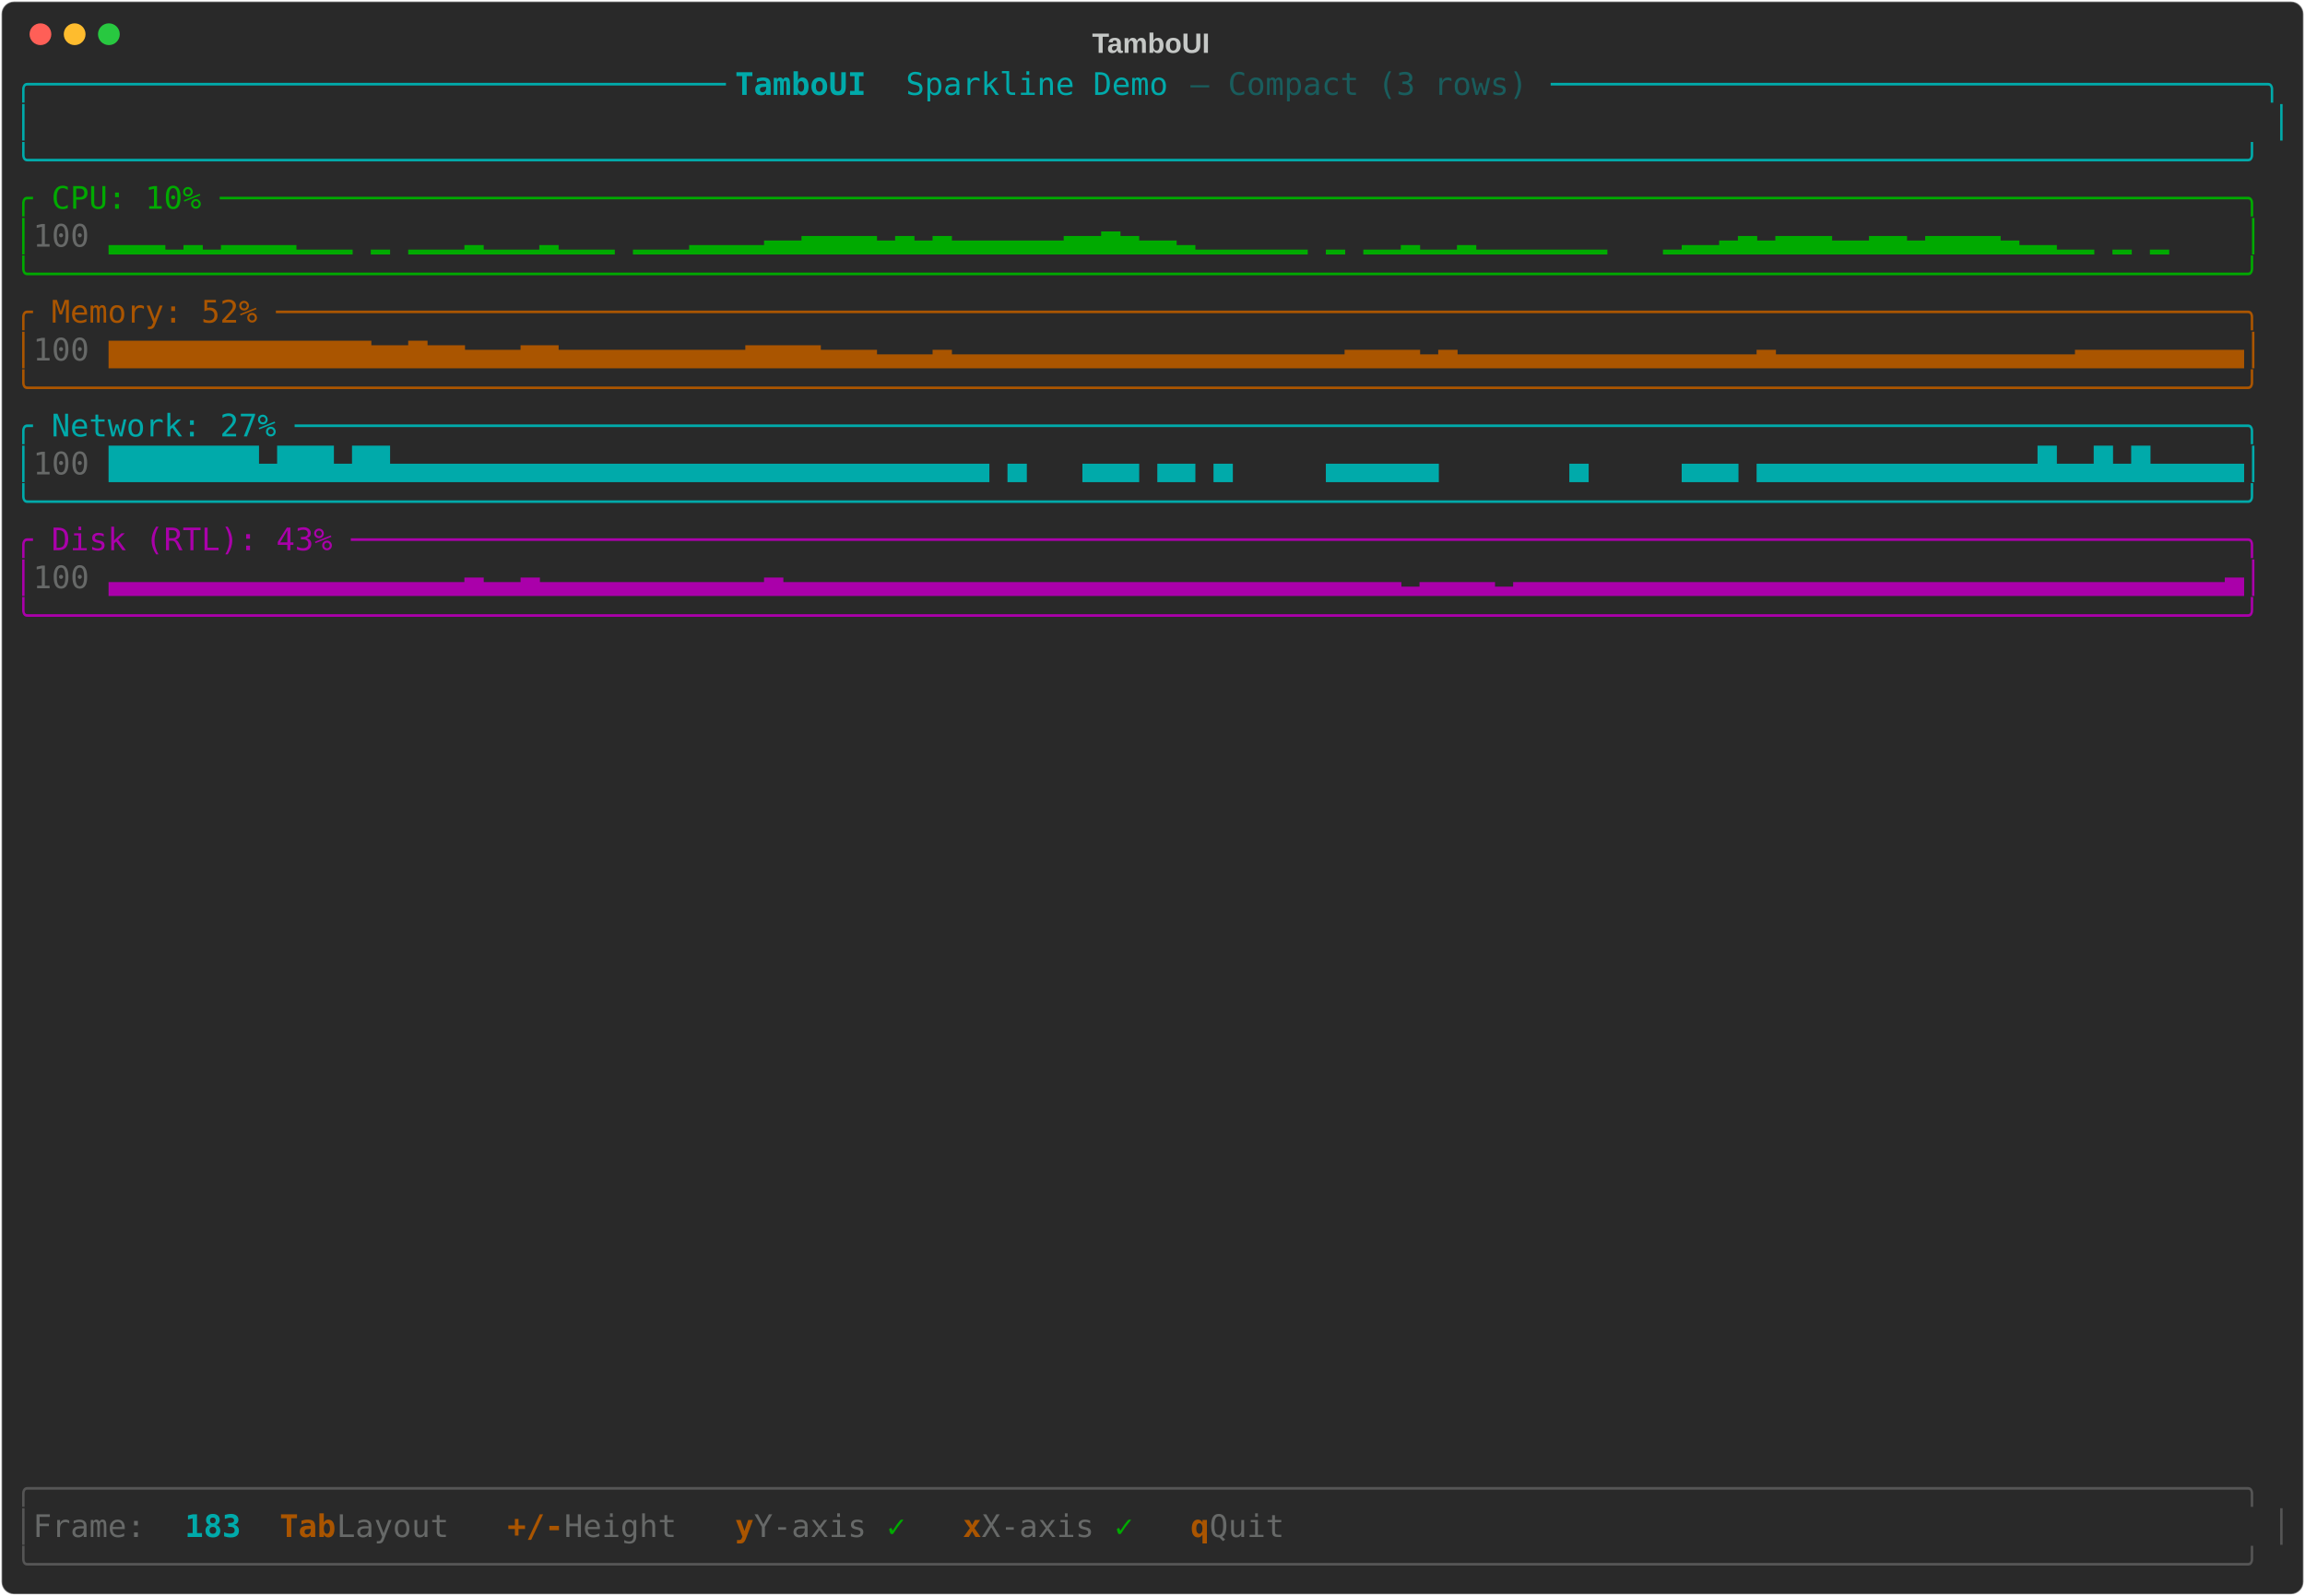
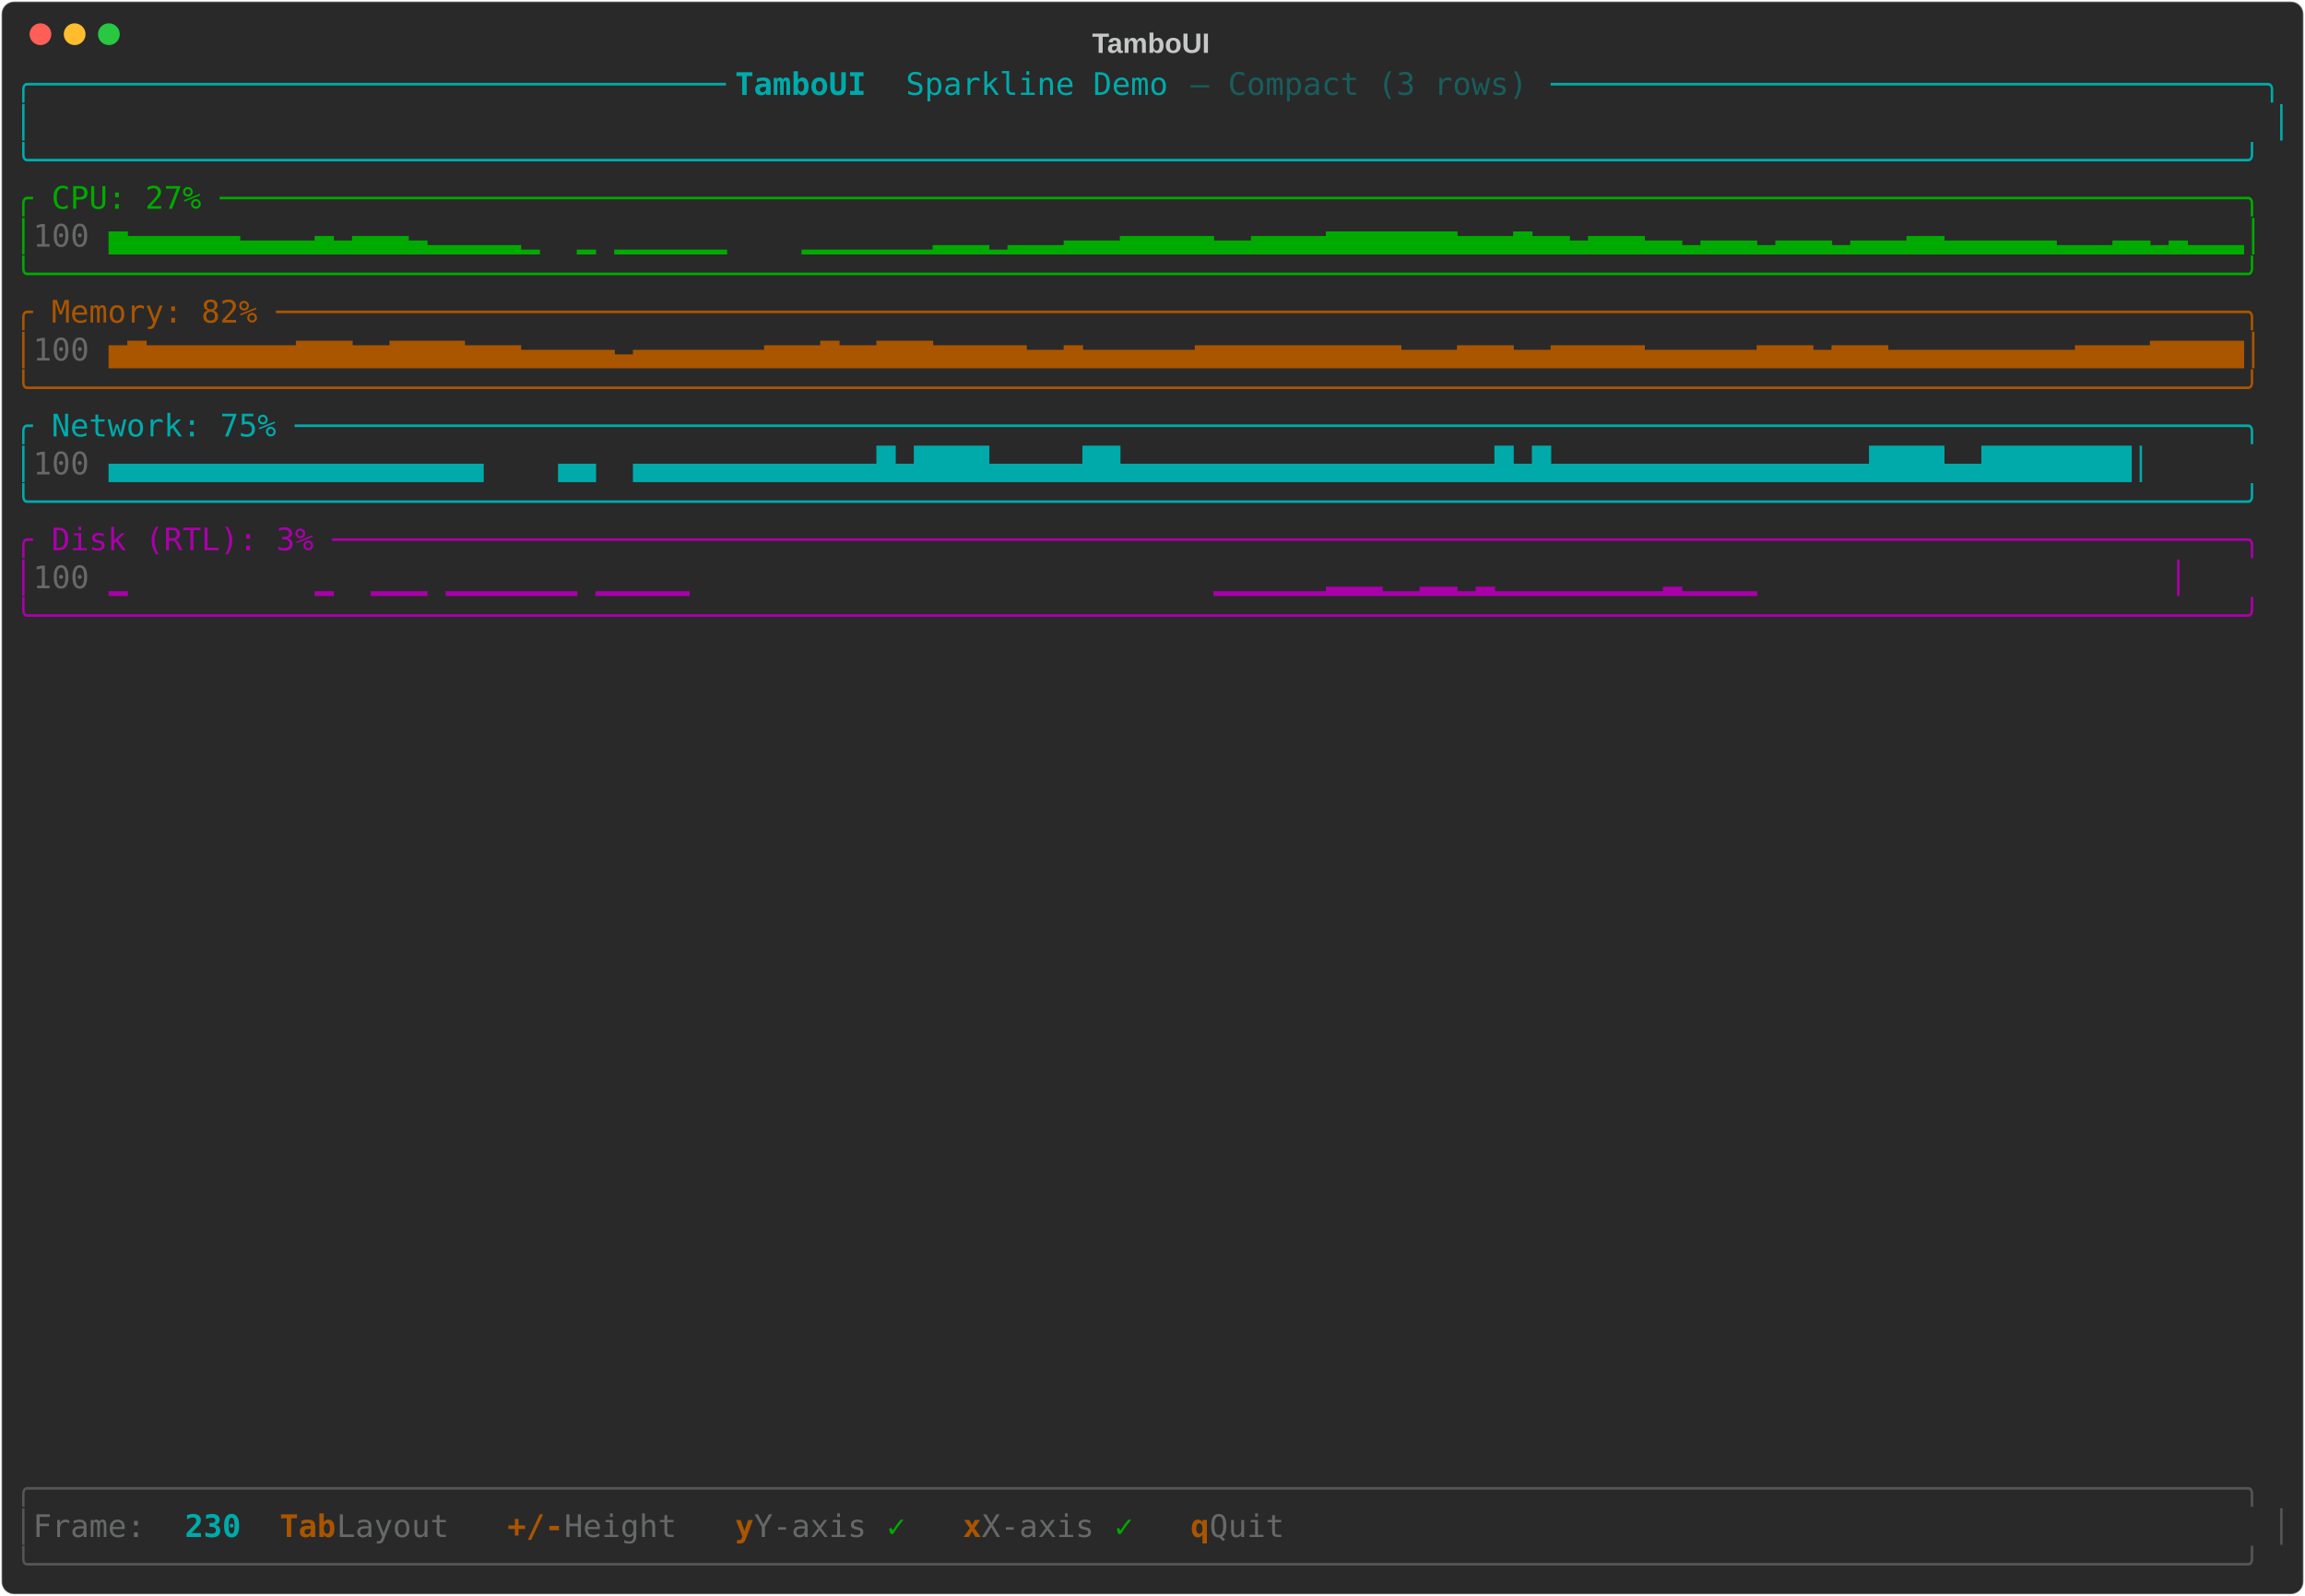
<svg xmlns="http://www.w3.org/2000/svg" class="rich-terminal" viewBox="0 0 1482 1026">
-   <style>    @font-face {        font-family: "Fira Code";        src: local("FiraCode-Regular"),                url("https://cdnjs.cloudflare.com/ajax/libs/firacode/6.2.0/woff2/FiraCode-Regular.woff2") format("woff2"),                url("https://cdnjs.cloudflare.com/ajax/libs/firacode/6.2.0/woff/FiraCode-Regular.woff") format("woff");        font-style: normal;        font-weight: 400;    }    @font-face {        font-family: "Fira Code";        src: local("FiraCode-Bold"),                url("https://cdnjs.cloudflare.com/ajax/libs/firacode/6.2.0/woff2/FiraCode-Bold.woff2") format("woff2"),                url("https://cdnjs.cloudflare.com/ajax/libs/firacode/6.2.0/woff/FiraCode-Bold.woff") format("woff");        font-style: bold;        font-weight: 700;    }    .terminal-594913943-matrix {        font-family: Fira Code, monospace;        font-size: 20px;        line-height: 24.4px;        font-variant-east-asian: full-width;    }    .terminal-594913943-title {        font-size: 18px;        font-weight: bold;        font-family: arial;    }    .terminal-594913943-r1 { fill: #00aaaa }.terminal-594913943-r2 { fill: #00aaaa;font-weight: bold }.terminal-594913943-r3 { fill: #195d5d }.terminal-594913943-r4 { fill: #c5c8c6 }.terminal-594913943-r5 { fill: #00aa00 }.terminal-594913943-r6 { fill: #676968 }.terminal-594913943-r7 { fill: #aa5500 }.terminal-594913943-r8 { fill: #aa00aa }.terminal-594913943-r9 { fill: #555555 }.terminal-594913943-r10 { fill: #aa5500;font-weight: bold }    </style>
+   <style>    @font-face {        font-family: "Fira Code";        src: local("FiraCode-Regular"),                url("https://cdnjs.cloudflare.com/ajax/libs/firacode/6.2.0/woff2/FiraCode-Regular.woff2") format("woff2"),                url("https://cdnjs.cloudflare.com/ajax/libs/firacode/6.2.0/woff/FiraCode-Regular.woff") format("woff");        font-style: normal;        font-weight: 400;    }    @font-face {        font-family: "Fira Code";        src: local("FiraCode-Bold"),                url("https://cdnjs.cloudflare.com/ajax/libs/firacode/6.2.0/woff2/FiraCode-Bold.woff2") format("woff2"),                url("https://cdnjs.cloudflare.com/ajax/libs/firacode/6.2.0/woff/FiraCode-Bold.woff") format("woff");        font-style: bold;        font-weight: 700;    }    .terminal-2259767794-matrix {        font-family: Fira Code, monospace;        font-size: 20px;        line-height: 24.4px;        font-variant-east-asian: full-width;    }    .terminal-2259767794-title {        font-size: 18px;        font-weight: bold;        font-family: arial;    }    .terminal-2259767794-r1 { fill: #00aaaa }.terminal-2259767794-r2 { fill: #00aaaa;font-weight: bold }.terminal-2259767794-r3 { fill: #195d5d }.terminal-2259767794-r4 { fill: #c5c8c6 }.terminal-2259767794-r5 { fill: #00aa00 }.terminal-2259767794-r6 { fill: #676968 }.terminal-2259767794-r7 { fill: #aa5500 }.terminal-2259767794-r8 { fill: #aa00aa }.terminal-2259767794-r9 { fill: #555555 }.terminal-2259767794-r10 { fill: #aa5500;font-weight: bold }    </style>
  <defs>
-     <clipPath id="terminal-594913943-clip-terminal">
+     <clipPath id="terminal-2259767794-clip-terminal">
      <rect x="0" y="0" width="1463" height="975" />
    </clipPath>
-     <clipPath id="terminal-594913943-line-0">
+     <clipPath id="terminal-2259767794-line-0">
      <rect x="0" y="1.5" width="1464" height="24.65" />
    </clipPath>
-     <clipPath id="terminal-594913943-line-1">
+     <clipPath id="terminal-2259767794-line-1">
      <rect x="0" y="25.9" width="1464" height="24.65" />
    </clipPath>
-     <clipPath id="terminal-594913943-line-2">
+     <clipPath id="terminal-2259767794-line-2">
      <rect x="0" y="50.3" width="1464" height="24.65" />
    </clipPath>
-     <clipPath id="terminal-594913943-line-3">
+     <clipPath id="terminal-2259767794-line-3">
      <rect x="0" y="74.7" width="1464" height="24.65" />
    </clipPath>
-     <clipPath id="terminal-594913943-line-4">
+     <clipPath id="terminal-2259767794-line-4">
      <rect x="0" y="99.1" width="1464" height="24.65" />
    </clipPath>
-     <clipPath id="terminal-594913943-line-5">
+     <clipPath id="terminal-2259767794-line-5">
      <rect x="0" y="123.5" width="1464" height="24.65" />
    </clipPath>
-     <clipPath id="terminal-594913943-line-6">
+     <clipPath id="terminal-2259767794-line-6">
      <rect x="0" y="147.9" width="1464" height="24.65" />
    </clipPath>
-     <clipPath id="terminal-594913943-line-7">
+     <clipPath id="terminal-2259767794-line-7">
      <rect x="0" y="172.3" width="1464" height="24.65" />
    </clipPath>
-     <clipPath id="terminal-594913943-line-8">
+     <clipPath id="terminal-2259767794-line-8">
      <rect x="0" y="196.7" width="1464" height="24.65" />
    </clipPath>
-     <clipPath id="terminal-594913943-line-9">
+     <clipPath id="terminal-2259767794-line-9">
      <rect x="0" y="221.1" width="1464" height="24.65" />
    </clipPath>
-     <clipPath id="terminal-594913943-line-10">
+     <clipPath id="terminal-2259767794-line-10">
      <rect x="0" y="245.5" width="1464" height="24.65" />
    </clipPath>
-     <clipPath id="terminal-594913943-line-11">
+     <clipPath id="terminal-2259767794-line-11">
      <rect x="0" y="269.9" width="1464" height="24.65" />
    </clipPath>
-     <clipPath id="terminal-594913943-line-12">
+     <clipPath id="terminal-2259767794-line-12">
      <rect x="0" y="294.3" width="1464" height="24.65" />
    </clipPath>
-     <clipPath id="terminal-594913943-line-13">
+     <clipPath id="terminal-2259767794-line-13">
      <rect x="0" y="318.7" width="1464" height="24.65" />
    </clipPath>
-     <clipPath id="terminal-594913943-line-14">
+     <clipPath id="terminal-2259767794-line-14">
      <rect x="0" y="343.1" width="1464" height="24.65" />
    </clipPath>
-     <clipPath id="terminal-594913943-line-15">
+     <clipPath id="terminal-2259767794-line-15">
      <rect x="0" y="367.5" width="1464" height="24.65" />
    </clipPath>
-     <clipPath id="terminal-594913943-line-16">
+     <clipPath id="terminal-2259767794-line-16">
      <rect x="0" y="391.9" width="1464" height="24.65" />
    </clipPath>
-     <clipPath id="terminal-594913943-line-17">
+     <clipPath id="terminal-2259767794-line-17">
      <rect x="0" y="416.3" width="1464" height="24.65" />
    </clipPath>
-     <clipPath id="terminal-594913943-line-18">
+     <clipPath id="terminal-2259767794-line-18">
      <rect x="0" y="440.7" width="1464" height="24.65" />
    </clipPath>
-     <clipPath id="terminal-594913943-line-19">
+     <clipPath id="terminal-2259767794-line-19">
      <rect x="0" y="465.1" width="1464" height="24.65" />
    </clipPath>
-     <clipPath id="terminal-594913943-line-20">
+     <clipPath id="terminal-2259767794-line-20">
      <rect x="0" y="489.5" width="1464" height="24.65" />
    </clipPath>
-     <clipPath id="terminal-594913943-line-21">
+     <clipPath id="terminal-2259767794-line-21">
      <rect x="0" y="513.9" width="1464" height="24.65" />
    </clipPath>
-     <clipPath id="terminal-594913943-line-22">
+     <clipPath id="terminal-2259767794-line-22">
      <rect x="0" y="538.3" width="1464" height="24.65" />
    </clipPath>
-     <clipPath id="terminal-594913943-line-23">
+     <clipPath id="terminal-2259767794-line-23">
      <rect x="0" y="562.7" width="1464" height="24.65" />
    </clipPath>
-     <clipPath id="terminal-594913943-line-24">
+     <clipPath id="terminal-2259767794-line-24">
      <rect x="0" y="587.1" width="1464" height="24.65" />
    </clipPath>
-     <clipPath id="terminal-594913943-line-25">
+     <clipPath id="terminal-2259767794-line-25">
      <rect x="0" y="611.5" width="1464" height="24.65" />
    </clipPath>
-     <clipPath id="terminal-594913943-line-26">
+     <clipPath id="terminal-2259767794-line-26">
      <rect x="0" y="635.9" width="1464" height="24.65" />
    </clipPath>
-     <clipPath id="terminal-594913943-line-27">
+     <clipPath id="terminal-2259767794-line-27">
      <rect x="0" y="660.3" width="1464" height="24.65" />
    </clipPath>
-     <clipPath id="terminal-594913943-line-28">
+     <clipPath id="terminal-2259767794-line-28">
      <rect x="0" y="684.7" width="1464" height="24.65" />
    </clipPath>
-     <clipPath id="terminal-594913943-line-29">
+     <clipPath id="terminal-2259767794-line-29">
      <rect x="0" y="709.1" width="1464" height="24.65" />
    </clipPath>
-     <clipPath id="terminal-594913943-line-30">
+     <clipPath id="terminal-2259767794-line-30">
      <rect x="0" y="733.5" width="1464" height="24.65" />
    </clipPath>
-     <clipPath id="terminal-594913943-line-31">
+     <clipPath id="terminal-2259767794-line-31">
      <rect x="0" y="757.9" width="1464" height="24.65" />
    </clipPath>
-     <clipPath id="terminal-594913943-line-32">
+     <clipPath id="terminal-2259767794-line-32">
      <rect x="0" y="782.3" width="1464" height="24.65" />
    </clipPath>
-     <clipPath id="terminal-594913943-line-33">
+     <clipPath id="terminal-2259767794-line-33">
      <rect x="0" y="806.7" width="1464" height="24.65" />
    </clipPath>
-     <clipPath id="terminal-594913943-line-34">
+     <clipPath id="terminal-2259767794-line-34">
      <rect x="0" y="831.1" width="1464" height="24.65" />
    </clipPath>
-     <clipPath id="terminal-594913943-line-35">
+     <clipPath id="terminal-2259767794-line-35">
      <rect x="0" y="855.5" width="1464" height="24.65" />
    </clipPath>
-     <clipPath id="terminal-594913943-line-36">
+     <clipPath id="terminal-2259767794-line-36">
      <rect x="0" y="879.9" width="1464" height="24.65" />
    </clipPath>
-     <clipPath id="terminal-594913943-line-37">
+     <clipPath id="terminal-2259767794-line-37">
      <rect x="0" y="904.3" width="1464" height="24.65" />
    </clipPath>
-     <clipPath id="terminal-594913943-line-38">
+     <clipPath id="terminal-2259767794-line-38">
      <rect x="0" y="928.7" width="1464" height="24.65" />
    </clipPath>
-     <clipPath id="terminal-594913943-line-39">
+     <clipPath id="terminal-2259767794-line-39">
      <rect x="0" y="953.1" width="1464" height="24.65" />
    </clipPath>
  </defs>
  <rect fill="#292929" stroke="rgba(255,255,255,0.35)" stroke-width="1" x="1" y="1" width="1480" height="1024" rx="8" />
-   <text class="terminal-594913943-title" fill="#c5c8c6" text-anchor="middle" x="740" y="34">TamboUI</text>
+   <text class="terminal-2259767794-title" fill="#c5c8c6" text-anchor="middle" x="740" y="34">TamboUI</text>
  <g transform="translate(26,22)">
    <circle cx="0" cy="0" r="7" fill="#ff5f57" />
    <circle cx="22" cy="0" r="7" fill="#febc2e" />
    <circle cx="44" cy="0" r="7" fill="#28c840" />
  </g>
-   <g transform="translate(9, 41)" clip-path="url(#terminal-594913943-clip-terminal)">
-     <g class="terminal-594913943-matrix">
-       <text class="terminal-594913943-r1" x="0" y="20" textLength="463.6" clip-path="url(#terminal-594913943-line-0)">╭─────────────────────────────────────</text>
-       <text class="terminal-594913943-r2" x="463.6" y="20" textLength="109.8" clip-path="url(#terminal-594913943-line-0)"> TamboUI </text>
-       <text class="terminal-594913943-r1" x="573.4" y="20" textLength="183" clip-path="url(#terminal-594913943-line-0)">Sparkline Demo </text>
-       <text class="terminal-594913943-r3" x="756.4" y="20" textLength="231.8" clip-path="url(#terminal-594913943-line-0)">— Compact (3 rows) </text>
-       <text class="terminal-594913943-r1" x="988.2" y="20" textLength="475.8" clip-path="url(#terminal-594913943-line-0)">──────────────────────────────────────╮</text>
-       <text class="terminal-594913943-r1" x="0" y="44.4" textLength="12.2" clip-path="url(#terminal-594913943-line-1)">│</text>
-       <text class="terminal-594913943-r1" x="1451.8" y="44.4" textLength="12.2" clip-path="url(#terminal-594913943-line-1)">│</text>
-       <text class="terminal-594913943-r1" x="0" y="68.8" textLength="1464" clip-path="url(#terminal-594913943-line-2)">╰──────────────────────────────────────────────────────────────────────────────────────────────────────────────────────╯</text>
-       <text class="terminal-594913943-r5" x="0" y="93.2" textLength="1464" clip-path="url(#terminal-594913943-line-3)">╭ CPU: 10% ────────────────────────────────────────────────────────────────────────────────────────────────────────────╮</text>
-       <text class="terminal-594913943-r5" x="0" y="117.6" textLength="12.2" clip-path="url(#terminal-594913943-line-4)">│</text>
-       <text class="terminal-594913943-r6" x="12.2" y="117.6" textLength="48.8" clip-path="url(#terminal-594913943-line-4)"> 100</text>
-       <text class="terminal-594913943-r5" x="61" y="117.6" textLength="1403" clip-path="url(#terminal-594913943-line-4)">▂▂▂▁▂▁▂▂▂▂▁▁▁ ▁ ▁▁▁▂▁▁▁▂▁▁▁ ▁▁▁▂▂▂▂▃▃▄▄▄▄▃▄▃▄▃▃▃▃▃▃▄▄▅▄▃▃▂▁▁▁▁▁▁ ▁ ▁▁▂▁▁▂▁▁▁▁▁▁▁   ▁▂▂▃▄▃▄▄▄▃▃▄▄▃▄▄▄▄▃▂▂▁▁ ▁ ▁    │</text>
-       <text class="terminal-594913943-r5" x="0" y="142" textLength="1464" clip-path="url(#terminal-594913943-line-5)">╰──────────────────────────────────────────────────────────────────────────────────────────────────────────────────────╯</text>
-       <text class="terminal-594913943-r7" x="0" y="166.4" textLength="1464" clip-path="url(#terminal-594913943-line-6)">╭ Memory: 52% ─────────────────────────────────────────────────────────────────────────────────────────────────────────╮</text>
-       <text class="terminal-594913943-r7" x="0" y="190.8" textLength="12.2" clip-path="url(#terminal-594913943-line-7)">│</text>
-       <text class="terminal-594913943-r6" x="12.2" y="190.8" textLength="48.8" clip-path="url(#terminal-594913943-line-7)"> 100</text>
-       <text class="terminal-594913943-r7" x="61" y="190.8" textLength="1403" clip-path="url(#terminal-594913943-line-7)">▆▆▆▆▆▆▆▆▆▆▆▆▆▆▅▅▆▅▅▄▄▄▅▅▄▄▄▄▄▄▄▄▄▄▅▅▅▅▄▄▄▃▃▃▄▃▃▃▃▃▃▃▃▃▃▃▃▃▃▃▃▃▃▃▃▃▄▄▄▄▃▄▃▃▃▃▃▃▃▃▃▃▃▃▃▃▃▃▄▃▃▃▃▃▃▃▃▃▃▃▃▃▃▃▃▄▄▄▄▄▄▄▄▄│</text>
-       <text class="terminal-594913943-r7" x="0" y="215.2" textLength="1464" clip-path="url(#terminal-594913943-line-8)">╰──────────────────────────────────────────────────────────────────────────────────────────────────────────────────────╯</text>
-       <text class="terminal-594913943-r1" x="0" y="239.6" textLength="1464" clip-path="url(#terminal-594913943-line-9)">╭ Network: 27% ────────────────────────────────────────────────────────────────────────────────────────────────────────╮</text>
-       <text class="terminal-594913943-r1" x="0" y="264" textLength="12.2" clip-path="url(#terminal-594913943-line-10)">│</text>
-       <text class="terminal-594913943-r6" x="12.2" y="264" textLength="48.8" clip-path="url(#terminal-594913943-line-10)"> 100</text>
-       <text class="terminal-594913943-r1" x="61" y="264" textLength="1403" clip-path="url(#terminal-594913943-line-10)">████████▄███▄██▄▄▄▄▄▄▄▄▄▄▄▄▄▄▄▄▄▄▄▄▄▄▄▄▄▄▄▄▄▄▄▄ ▄   ▄▄▄ ▄▄ ▄     ▄▄▄▄▄▄       ▄     ▄▄▄ ▄▄▄▄▄▄▄▄▄▄▄▄▄▄▄█▄▄█▄█▄▄▄▄▄│</text>
-       <text class="terminal-594913943-r1" x="0" y="288.4" textLength="1464" clip-path="url(#terminal-594913943-line-11)">╰──────────────────────────────────────────────────────────────────────────────────────────────────────────────────────╯</text>
-       <text class="terminal-594913943-r8" x="0" y="312.8" textLength="1464" clip-path="url(#terminal-594913943-line-12)">╭ Disk (RTL): 43% ─────────────────────────────────────────────────────────────────────────────────────────────────────╮</text>
-       <text class="terminal-594913943-r8" x="0" y="337.2" textLength="12.2" clip-path="url(#terminal-594913943-line-13)">│</text>
-       <text class="terminal-594913943-r6" x="12.2" y="337.2" textLength="48.8" clip-path="url(#terminal-594913943-line-13)"> 100</text>
-       <text class="terminal-594913943-r8" x="61" y="337.2" textLength="1403" clip-path="url(#terminal-594913943-line-13)">▃▃▃▃▃▃▃▃▃▃▃▃▃▃▃▃▃▃▃▄▃▃▄▃▃▃▃▃▃▃▃▃▃▃▃▄▃▃▃▃▃▃▃▃▃▃▃▃▃▃▃▃▃▃▃▃▃▃▃▃▃▃▃▃▃▃▃▃▃▂▃▃▃▃▂▃▃▃▃▃▃▃▃▃▃▃▃▃▃▃▃▃▃▃▃▃▃▃▃▃▃▃▃▃▃▃▃▃▃▃▃▃▃▄│</text>
-       <text class="terminal-594913943-r8" x="0" y="361.6" textLength="1464" clip-path="url(#terminal-594913943-line-14)">╰──────────────────────────────────────────────────────────────────────────────────────────────────────────────────────╯</text>
-       <text class="terminal-594913943-r9" x="0" y="922.8" textLength="1464" clip-path="url(#terminal-594913943-line-37)">╭──────────────────────────────────────────────────────────────────────────────────────────────────────────────────────╮</text>
-       <text class="terminal-594913943-r9" x="0" y="947.2" textLength="12.2" clip-path="url(#terminal-594913943-line-38)">│</text>
-       <text class="terminal-594913943-r6" x="12.2" y="947.2" textLength="97.6" clip-path="url(#terminal-594913943-line-38)"> Frame: </text>
-       <text class="terminal-594913943-r2" x="109.8" y="947.2" textLength="36.6" clip-path="url(#terminal-594913943-line-38)">183</text>
-       <text class="terminal-594913943-r10" x="170.8" y="947.2" textLength="36.6" clip-path="url(#terminal-594913943-line-38)">Tab</text>
-       <text class="terminal-594913943-r6" x="207.4" y="947.2" textLength="85.4" clip-path="url(#terminal-594913943-line-38)"> Layout</text>
-       <text class="terminal-594913943-r10" x="317.2" y="947.2" textLength="36.6" clip-path="url(#terminal-594913943-line-38)">+/-</text>
-       <text class="terminal-594913943-r6" x="353.8" y="947.2" textLength="85.4" clip-path="url(#terminal-594913943-line-38)"> Height</text>
-       <text class="terminal-594913943-r10" x="463.6" y="947.2" textLength="12.2" clip-path="url(#terminal-594913943-line-38)">y</text>
-       <text class="terminal-594913943-r6" x="475.8" y="947.2" textLength="85.4" clip-path="url(#terminal-594913943-line-38)"> Y-axis</text>
-       <text class="terminal-594913943-r5" x="561.2" y="947.2" textLength="24.4" clip-path="url(#terminal-594913943-line-38)"> ✓</text>
-       <text class="terminal-594913943-r10" x="610" y="947.2" textLength="12.2" clip-path="url(#terminal-594913943-line-38)">x</text>
-       <text class="terminal-594913943-r6" x="622.2" y="947.2" textLength="85.4" clip-path="url(#terminal-594913943-line-38)"> X-axis</text>
-       <text class="terminal-594913943-r5" x="707.6" y="947.2" textLength="24.4" clip-path="url(#terminal-594913943-line-38)"> ✓</text>
-       <text class="terminal-594913943-r10" x="756.4" y="947.2" textLength="12.2" clip-path="url(#terminal-594913943-line-38)">q</text>
-       <text class="terminal-594913943-r6" x="768.6" y="947.2" textLength="61" clip-path="url(#terminal-594913943-line-38)"> Quit</text>
-       <text class="terminal-594913943-r9" x="1451.8" y="947.2" textLength="12.2" clip-path="url(#terminal-594913943-line-38)">│</text>
-       <text class="terminal-594913943-r9" x="0" y="971.6" textLength="1464" clip-path="url(#terminal-594913943-line-39)">╰──────────────────────────────────────────────────────────────────────────────────────────────────────────────────────╯</text>
+   <g transform="translate(9, 41)" clip-path="url(#terminal-2259767794-clip-terminal)">
+     <g class="terminal-2259767794-matrix">
+       <text class="terminal-2259767794-r1" x="0" y="20" textLength="463.6" clip-path="url(#terminal-2259767794-line-0)">╭─────────────────────────────────────</text>
+       <text class="terminal-2259767794-r2" x="463.6" y="20" textLength="109.8" clip-path="url(#terminal-2259767794-line-0)"> TamboUI </text>
+       <text class="terminal-2259767794-r1" x="573.4" y="20" textLength="183" clip-path="url(#terminal-2259767794-line-0)">Sparkline Demo </text>
+       <text class="terminal-2259767794-r3" x="756.4" y="20" textLength="231.8" clip-path="url(#terminal-2259767794-line-0)">— Compact (3 rows) </text>
+       <text class="terminal-2259767794-r1" x="988.2" y="20" textLength="475.8" clip-path="url(#terminal-2259767794-line-0)">──────────────────────────────────────╮</text>
+       <text class="terminal-2259767794-r1" x="0" y="44.4" textLength="12.2" clip-path="url(#terminal-2259767794-line-1)">│</text>
+       <text class="terminal-2259767794-r1" x="1451.8" y="44.4" textLength="12.2" clip-path="url(#terminal-2259767794-line-1)">│</text>
+       <text class="terminal-2259767794-r1" x="0" y="68.8" textLength="1464" clip-path="url(#terminal-2259767794-line-2)">╰──────────────────────────────────────────────────────────────────────────────────────────────────────────────────────╯</text>
+       <text class="terminal-2259767794-r5" x="0" y="93.2" textLength="1464" clip-path="url(#terminal-2259767794-line-3)">╭ CPU: 27% ────────────────────────────────────────────────────────────────────────────────────────────────────────────╮</text>
+       <text class="terminal-2259767794-r5" x="0" y="117.6" textLength="12.2" clip-path="url(#terminal-2259767794-line-4)">│</text>
+       <text class="terminal-2259767794-r6" x="12.2" y="117.6" textLength="48.8" clip-path="url(#terminal-2259767794-line-4)"> 100</text>
+       <text class="terminal-2259767794-r5" x="61" y="117.6" textLength="1403" clip-path="url(#terminal-2259767794-line-4)">▅▄▄▄▄▄▄▃▃▃▃▄▃▄▄▄▃▂▂▂▂▂▁  ▁ ▁▁▁▁▁▁    ▁▁▁▁▁▁▁▂▂▂▁▂▂▂▃▃▃▄▄▄▄▄▃▃▄▄▄▄▅▅▅▅▅▅▅▄▄▄▅▄▄▃▄▄▄▃▃▂▃▃▃▂▃▃▃▂▃▃▃▄▄▃▃▃▃▃▃▂▂▂▃▃▂▃▂▂▂│</text>
+       <text class="terminal-2259767794-r5" x="0" y="142" textLength="1464" clip-path="url(#terminal-2259767794-line-5)">╰──────────────────────────────────────────────────────────────────────────────────────────────────────────────────────╯</text>
+       <text class="terminal-2259767794-r7" x="0" y="166.4" textLength="1464" clip-path="url(#terminal-2259767794-line-6)">╭ Memory: 82% ─────────────────────────────────────────────────────────────────────────────────────────────────────────╮</text>
+       <text class="terminal-2259767794-r7" x="0" y="190.8" textLength="12.2" clip-path="url(#terminal-2259767794-line-7)">│</text>
+       <text class="terminal-2259767794-r6" x="12.2" y="190.8" textLength="48.8" clip-path="url(#terminal-2259767794-line-7)"> 100</text>
+       <text class="terminal-2259767794-r7" x="61" y="190.8" textLength="1403" clip-path="url(#terminal-2259767794-line-7)">▅▆▅▅▅▅▅▅▅▅▆▆▆▅▅▆▆▆▆▅▅▅▄▄▄▄▄▃▄▄▄▄▄▄▄▅▅▅▆▅▅▆▆▆▅▅▅▅▅▄▄▅▄▄▄▄▄▄▅▅▅▅▅▅▅▅▅▅▅▄▄▄▅▅▅▄▄▅▅▅▅▅▄▄▄▄▄▄▅▅▅▄▅▅▅▄▄▄▄▄▄▄▄▄▄▅▅▅▅▆▆▆▆▆│</text>
+       <text class="terminal-2259767794-r7" x="0" y="215.2" textLength="1464" clip-path="url(#terminal-2259767794-line-8)">╰──────────────────────────────────────────────────────────────────────────────────────────────────────────────────────╯</text>
+       <text class="terminal-2259767794-r1" x="0" y="239.6" textLength="1464" clip-path="url(#terminal-2259767794-line-9)">╭ Network: 75% ────────────────────────────────────────────────────────────────────────────────────────────────────────╮</text>
+       <text class="terminal-2259767794-r1" x="0" y="264" textLength="12.2" clip-path="url(#terminal-2259767794-line-10)">│</text>
+       <text class="terminal-2259767794-r6" x="12.2" y="264" textLength="48.8" clip-path="url(#terminal-2259767794-line-10)"> 100</text>
+       <text class="terminal-2259767794-r1" x="61" y="264" textLength="1403" clip-path="url(#terminal-2259767794-line-10)">      ▄▄▄▄▄▄▄▄▄▄▄▄▄▄▄▄▄▄▄▄    ▄▄  ▄▄▄▄▄▄▄▄▄▄▄▄▄█▄████▄▄▄▄▄██▄▄▄▄▄▄▄▄▄▄▄▄▄▄▄▄▄▄▄▄█▄█▄▄▄▄▄▄▄▄▄▄▄▄▄▄▄▄▄████▄▄████████│</text>
+       <text class="terminal-2259767794-r1" x="0" y="288.4" textLength="1464" clip-path="url(#terminal-2259767794-line-11)">╰──────────────────────────────────────────────────────────────────────────────────────────────────────────────────────╯</text>
+       <text class="terminal-2259767794-r8" x="0" y="312.8" textLength="1464" clip-path="url(#terminal-2259767794-line-12)">╭ Disk (RTL): 3% ──────────────────────────────────────────────────────────────────────────────────────────────────────╮</text>
+       <text class="terminal-2259767794-r8" x="0" y="337.2" textLength="12.2" clip-path="url(#terminal-2259767794-line-13)">│</text>
+       <text class="terminal-2259767794-r6" x="12.2" y="337.2" textLength="48.8" clip-path="url(#terminal-2259767794-line-13)"> 100</text>
+       <text class="terminal-2259767794-r8" x="61" y="337.2" textLength="1403" clip-path="url(#terminal-2259767794-line-13)">    ▁          ▁  ▁▁▁ ▁▁▁▁▁▁▁ ▁▁▁▁▁                            ▁▁▁▁▁▁▂▂▂▁▁▂▂▁▂▁▁▁▁▁▁▁▁▁▂▁▁▁▁                      │</text>
+       <text class="terminal-2259767794-r8" x="0" y="361.6" textLength="1464" clip-path="url(#terminal-2259767794-line-14)">╰──────────────────────────────────────────────────────────────────────────────────────────────────────────────────────╯</text>
+       <text class="terminal-2259767794-r9" x="0" y="922.8" textLength="1464" clip-path="url(#terminal-2259767794-line-37)">╭──────────────────────────────────────────────────────────────────────────────────────────────────────────────────────╮</text>
+       <text class="terminal-2259767794-r9" x="0" y="947.2" textLength="12.2" clip-path="url(#terminal-2259767794-line-38)">│</text>
+       <text class="terminal-2259767794-r6" x="12.2" y="947.2" textLength="97.6" clip-path="url(#terminal-2259767794-line-38)"> Frame: </text>
+       <text class="terminal-2259767794-r2" x="109.8" y="947.2" textLength="36.6" clip-path="url(#terminal-2259767794-line-38)">230</text>
+       <text class="terminal-2259767794-r10" x="170.8" y="947.2" textLength="36.6" clip-path="url(#terminal-2259767794-line-38)">Tab</text>
+       <text class="terminal-2259767794-r6" x="207.4" y="947.2" textLength="85.4" clip-path="url(#terminal-2259767794-line-38)"> Layout</text>
+       <text class="terminal-2259767794-r10" x="317.2" y="947.2" textLength="36.6" clip-path="url(#terminal-2259767794-line-38)">+/-</text>
+       <text class="terminal-2259767794-r6" x="353.8" y="947.2" textLength="85.4" clip-path="url(#terminal-2259767794-line-38)"> Height</text>
+       <text class="terminal-2259767794-r10" x="463.6" y="947.2" textLength="12.2" clip-path="url(#terminal-2259767794-line-38)">y</text>
+       <text class="terminal-2259767794-r6" x="475.8" y="947.2" textLength="85.4" clip-path="url(#terminal-2259767794-line-38)"> Y-axis</text>
+       <text class="terminal-2259767794-r5" x="561.2" y="947.2" textLength="24.4" clip-path="url(#terminal-2259767794-line-38)"> ✓</text>
+       <text class="terminal-2259767794-r10" x="610" y="947.2" textLength="12.2" clip-path="url(#terminal-2259767794-line-38)">x</text>
+       <text class="terminal-2259767794-r6" x="622.2" y="947.2" textLength="85.4" clip-path="url(#terminal-2259767794-line-38)"> X-axis</text>
+       <text class="terminal-2259767794-r5" x="707.6" y="947.2" textLength="24.4" clip-path="url(#terminal-2259767794-line-38)"> ✓</text>
+       <text class="terminal-2259767794-r10" x="756.4" y="947.2" textLength="12.2" clip-path="url(#terminal-2259767794-line-38)">q</text>
+       <text class="terminal-2259767794-r6" x="768.6" y="947.2" textLength="61" clip-path="url(#terminal-2259767794-line-38)"> Quit</text>
+       <text class="terminal-2259767794-r9" x="1451.8" y="947.2" textLength="12.2" clip-path="url(#terminal-2259767794-line-38)">│</text>
+       <text class="terminal-2259767794-r9" x="0" y="971.6" textLength="1464" clip-path="url(#terminal-2259767794-line-39)">╰──────────────────────────────────────────────────────────────────────────────────────────────────────────────────────╯</text>
    </g>
  </g>
</svg>
